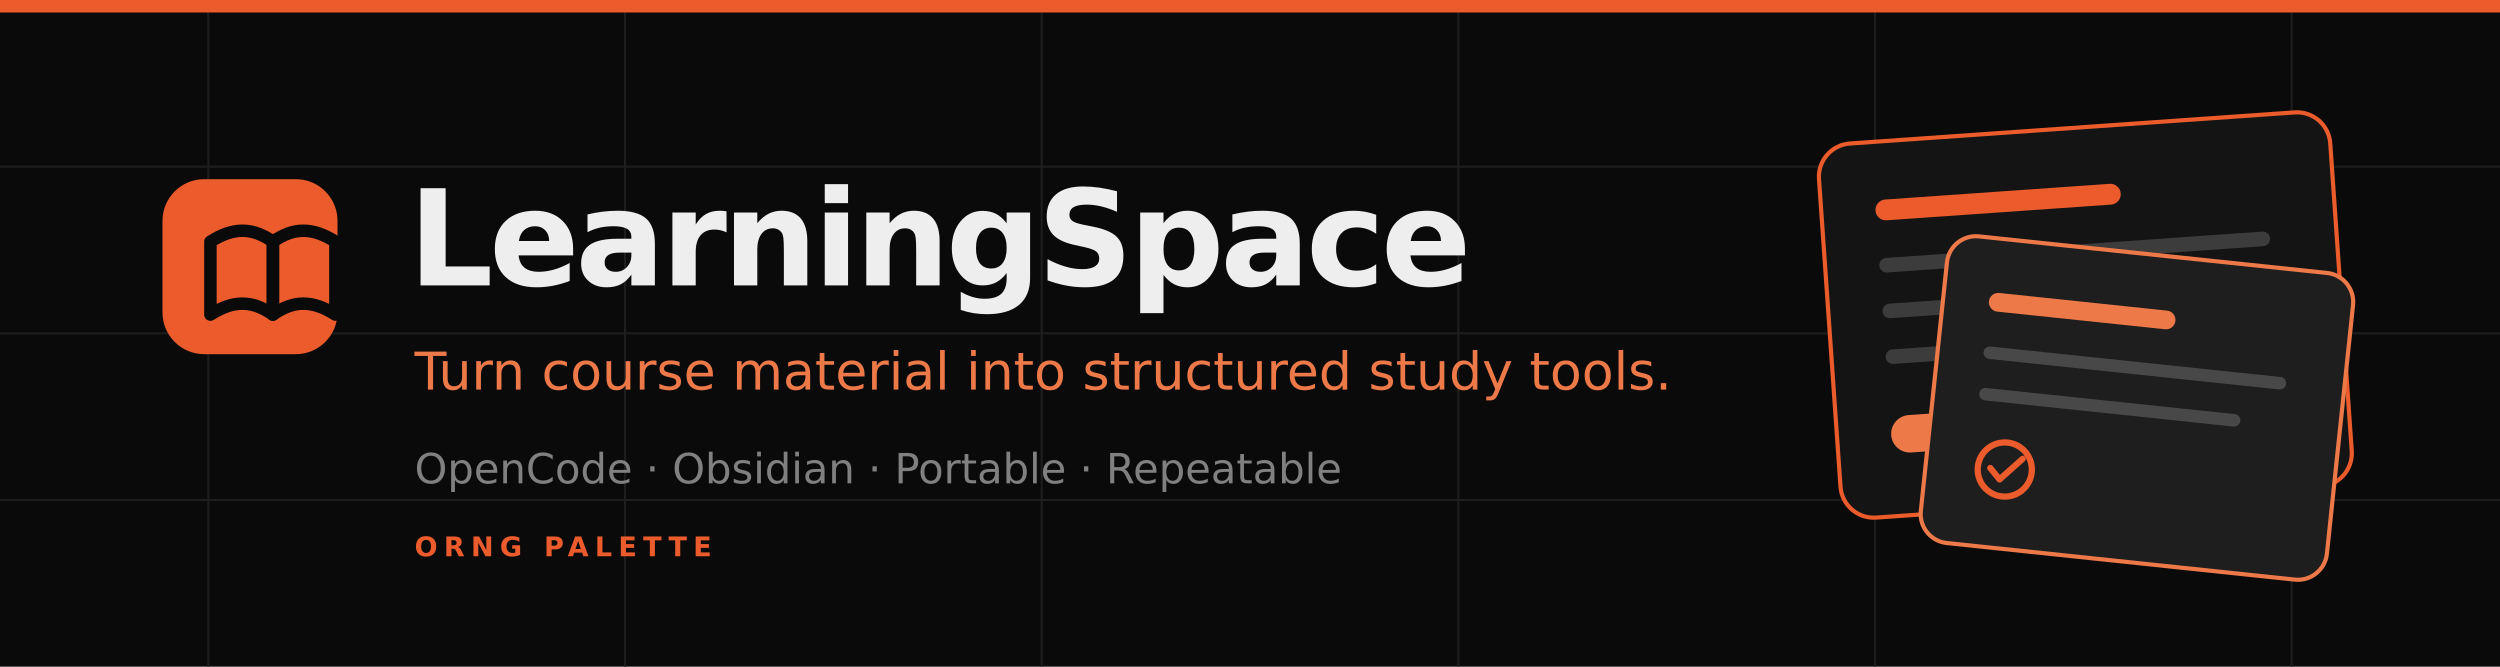
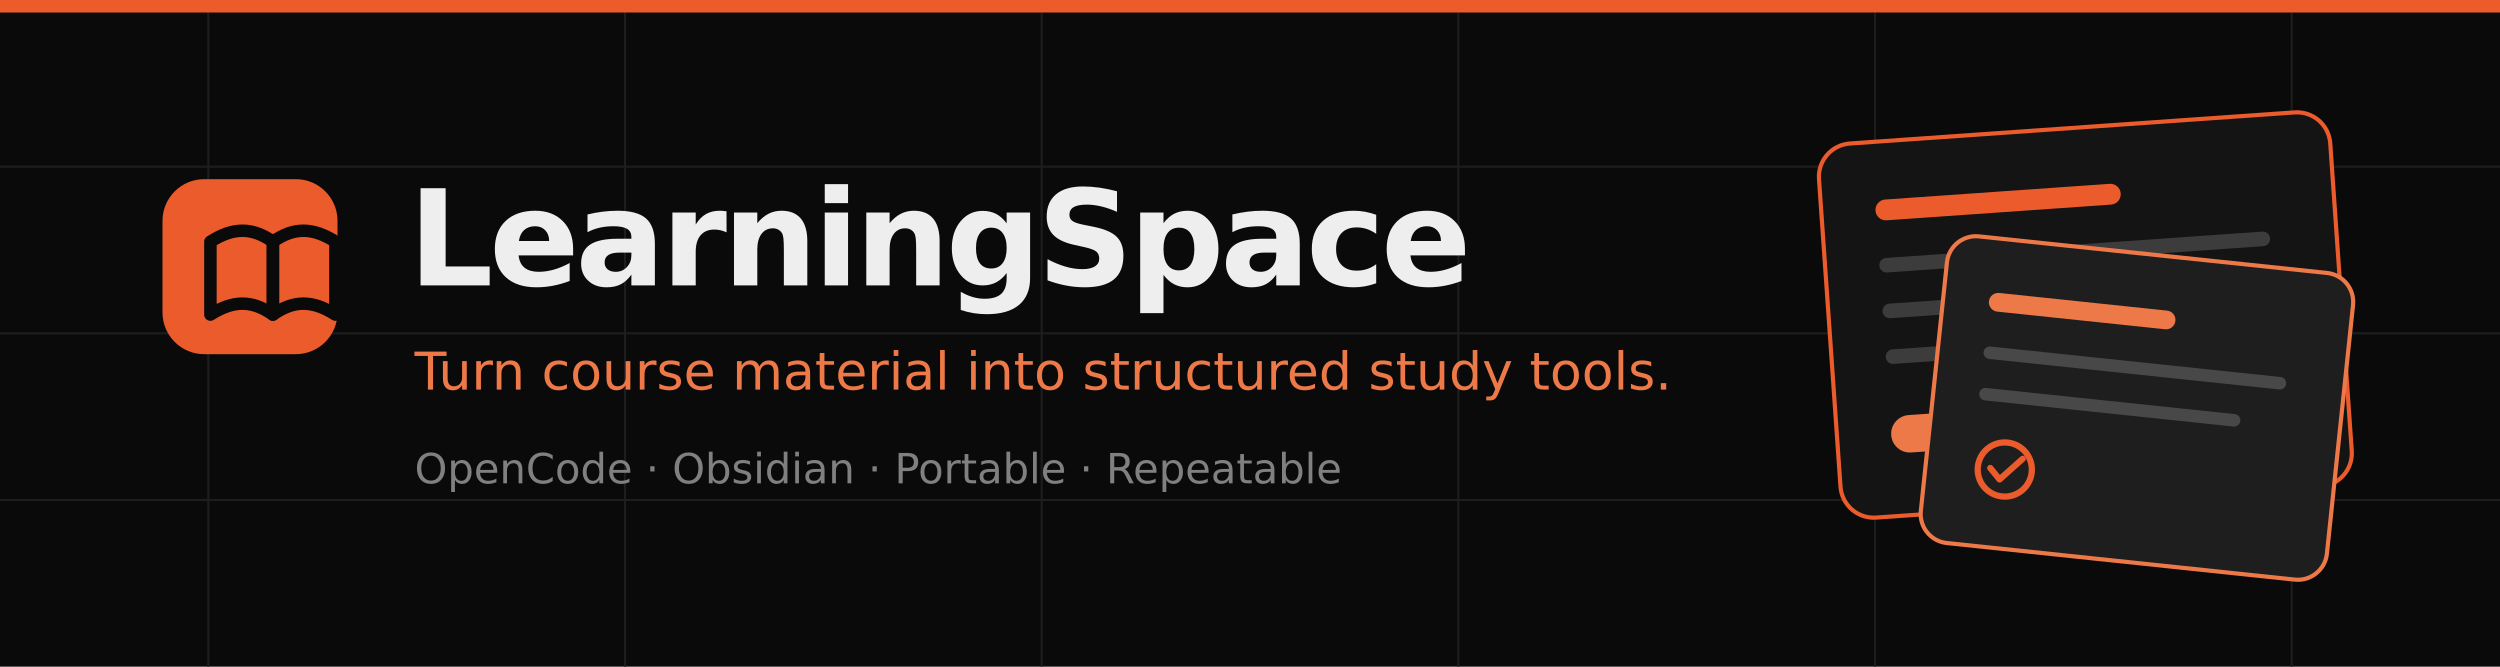
- <svg xmlns="http://www.w3.org/2000/svg" width="1200" height="320" viewBox="0 0 1200 320" role="img" aria-label="LearningSpace in the OpenCode orng palette">
+ <svg xmlns="http://www.w3.org/2000/svg" width="1200" height="320" viewBox="0 0 1200 320" role="img" aria-label="LearningSpace banner">
  <rect width="1200" height="320" fill="#0a0a0a" />
  <g stroke="#1e1e1e" stroke-width="1">
    <path d="M0 80h1200M0 160h1200M0 240h1200" />
    <path d="M100 0v320M300 0v320M500 0v320M700 0v320M900 0v320M1100 0v320" />
  </g>
  <rect x="0" y="0" width="1200" height="6" fill="#EC5B2B" />
  <rect x="78" y="86" width="84" height="84" rx="20" fill="#EC5B2B" />
  <g fill="none" stroke="#0a0a0a" stroke-width="6" stroke-linecap="round" stroke-linejoin="round">
    <path d="M101 116c11-7 20-7 30 0v35c-10-7-19-7-30 0z" />
    <path d="M131 151v-35c10-7 19-7 30 0v35c-11-7-20-7-30 0z" />
  </g>
  <text x="196" y="137" fill="#eeeeee" font-family="DejaVu Sans, Arial, sans-serif" font-size="64" font-weight="700" letter-spacing="-2">LearningSpace</text>
  <text x="199" y="187" fill="#EE7948" font-family="DejaVu Sans, Arial, sans-serif" font-size="25">Turn course material into structured study tools.</text>
  <text x="199" y="232" fill="#808080" font-family="DejaVu Sans, Arial, sans-serif" font-size="20">OpenCode · Obsidian · Portable · Repeatable</text>
-   <text x="199" y="267" fill="#EC5B2B" font-family="DejaVu Sans, Arial, sans-serif" font-size="13" font-weight="700" letter-spacing="3">ORNG PALETTE</text>
  <g transform="translate(872 70) rotate(-4)">
    <rect width="246" height="180" rx="16" fill="#141414" stroke="#EC5B2B" stroke-width="2" />
    <rect x="26" y="28" width="118" height="10" rx="5" fill="#EC5B2B" />
    <rect x="26" y="56" width="188" height="7" rx="3.5" fill="#3c3c3c" />
    <rect x="26" y="78" width="154" height="7" rx="3.5" fill="#3c3c3c" />
    <rect x="26" y="100" width="176" height="7" rx="3.5" fill="#3c3c3c" />
    <rect x="26" y="132" width="72" height="18" rx="9" fill="#EE7948" />
    <rect x="108" y="132" width="54" height="18" rx="9" fill="#6ba1e6" />
  </g>
  <g transform="translate(936 112) rotate(6)">
    <rect width="196" height="148" rx="14" fill="#1e1e1e" stroke="#EE7948" stroke-width="2" />
    <rect x="22" y="26" width="90" height="9" rx="4.5" fill="#EE7948" />
    <rect x="22" y="52" width="146" height="6" rx="3" fill="#484848" />
    <rect x="22" y="72" width="126" height="6" rx="3" fill="#484848" />
    <circle cx="38" cy="110" r="13" fill="none" stroke="#EC5B2B" stroke-width="3" />
    <path d="M31 110l5 5 10-11" fill="none" stroke="#EC5B2B" stroke-width="3" stroke-linecap="round" stroke-linejoin="round" />
  </g>
</svg>
